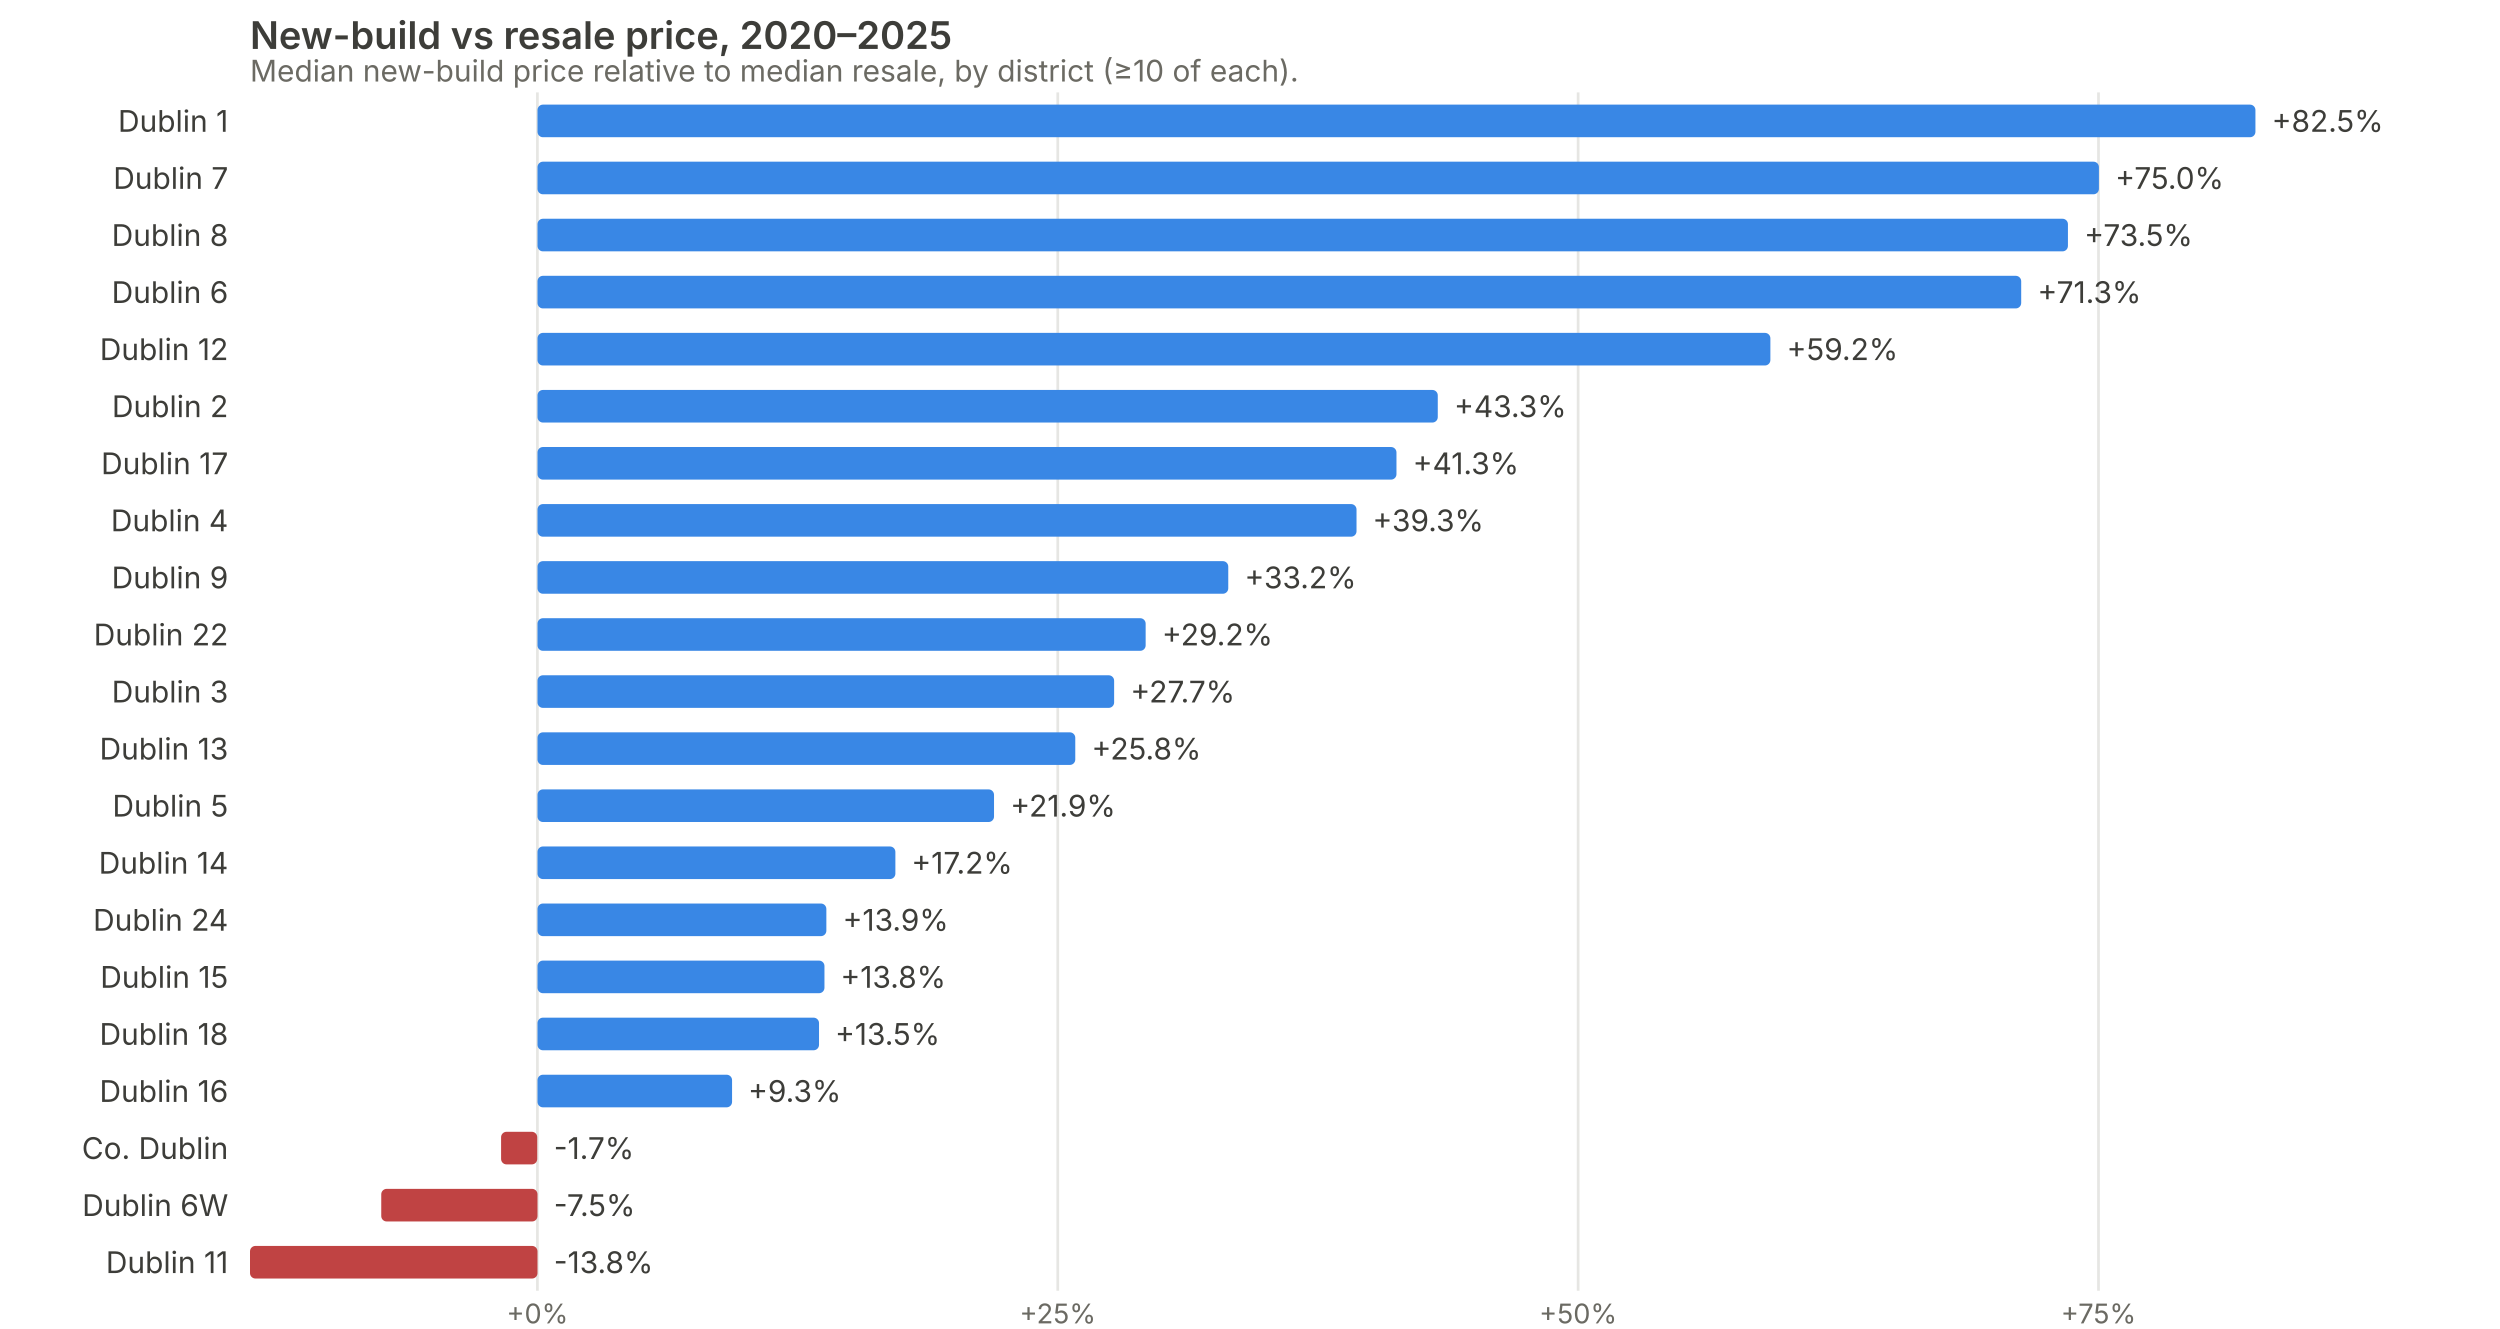
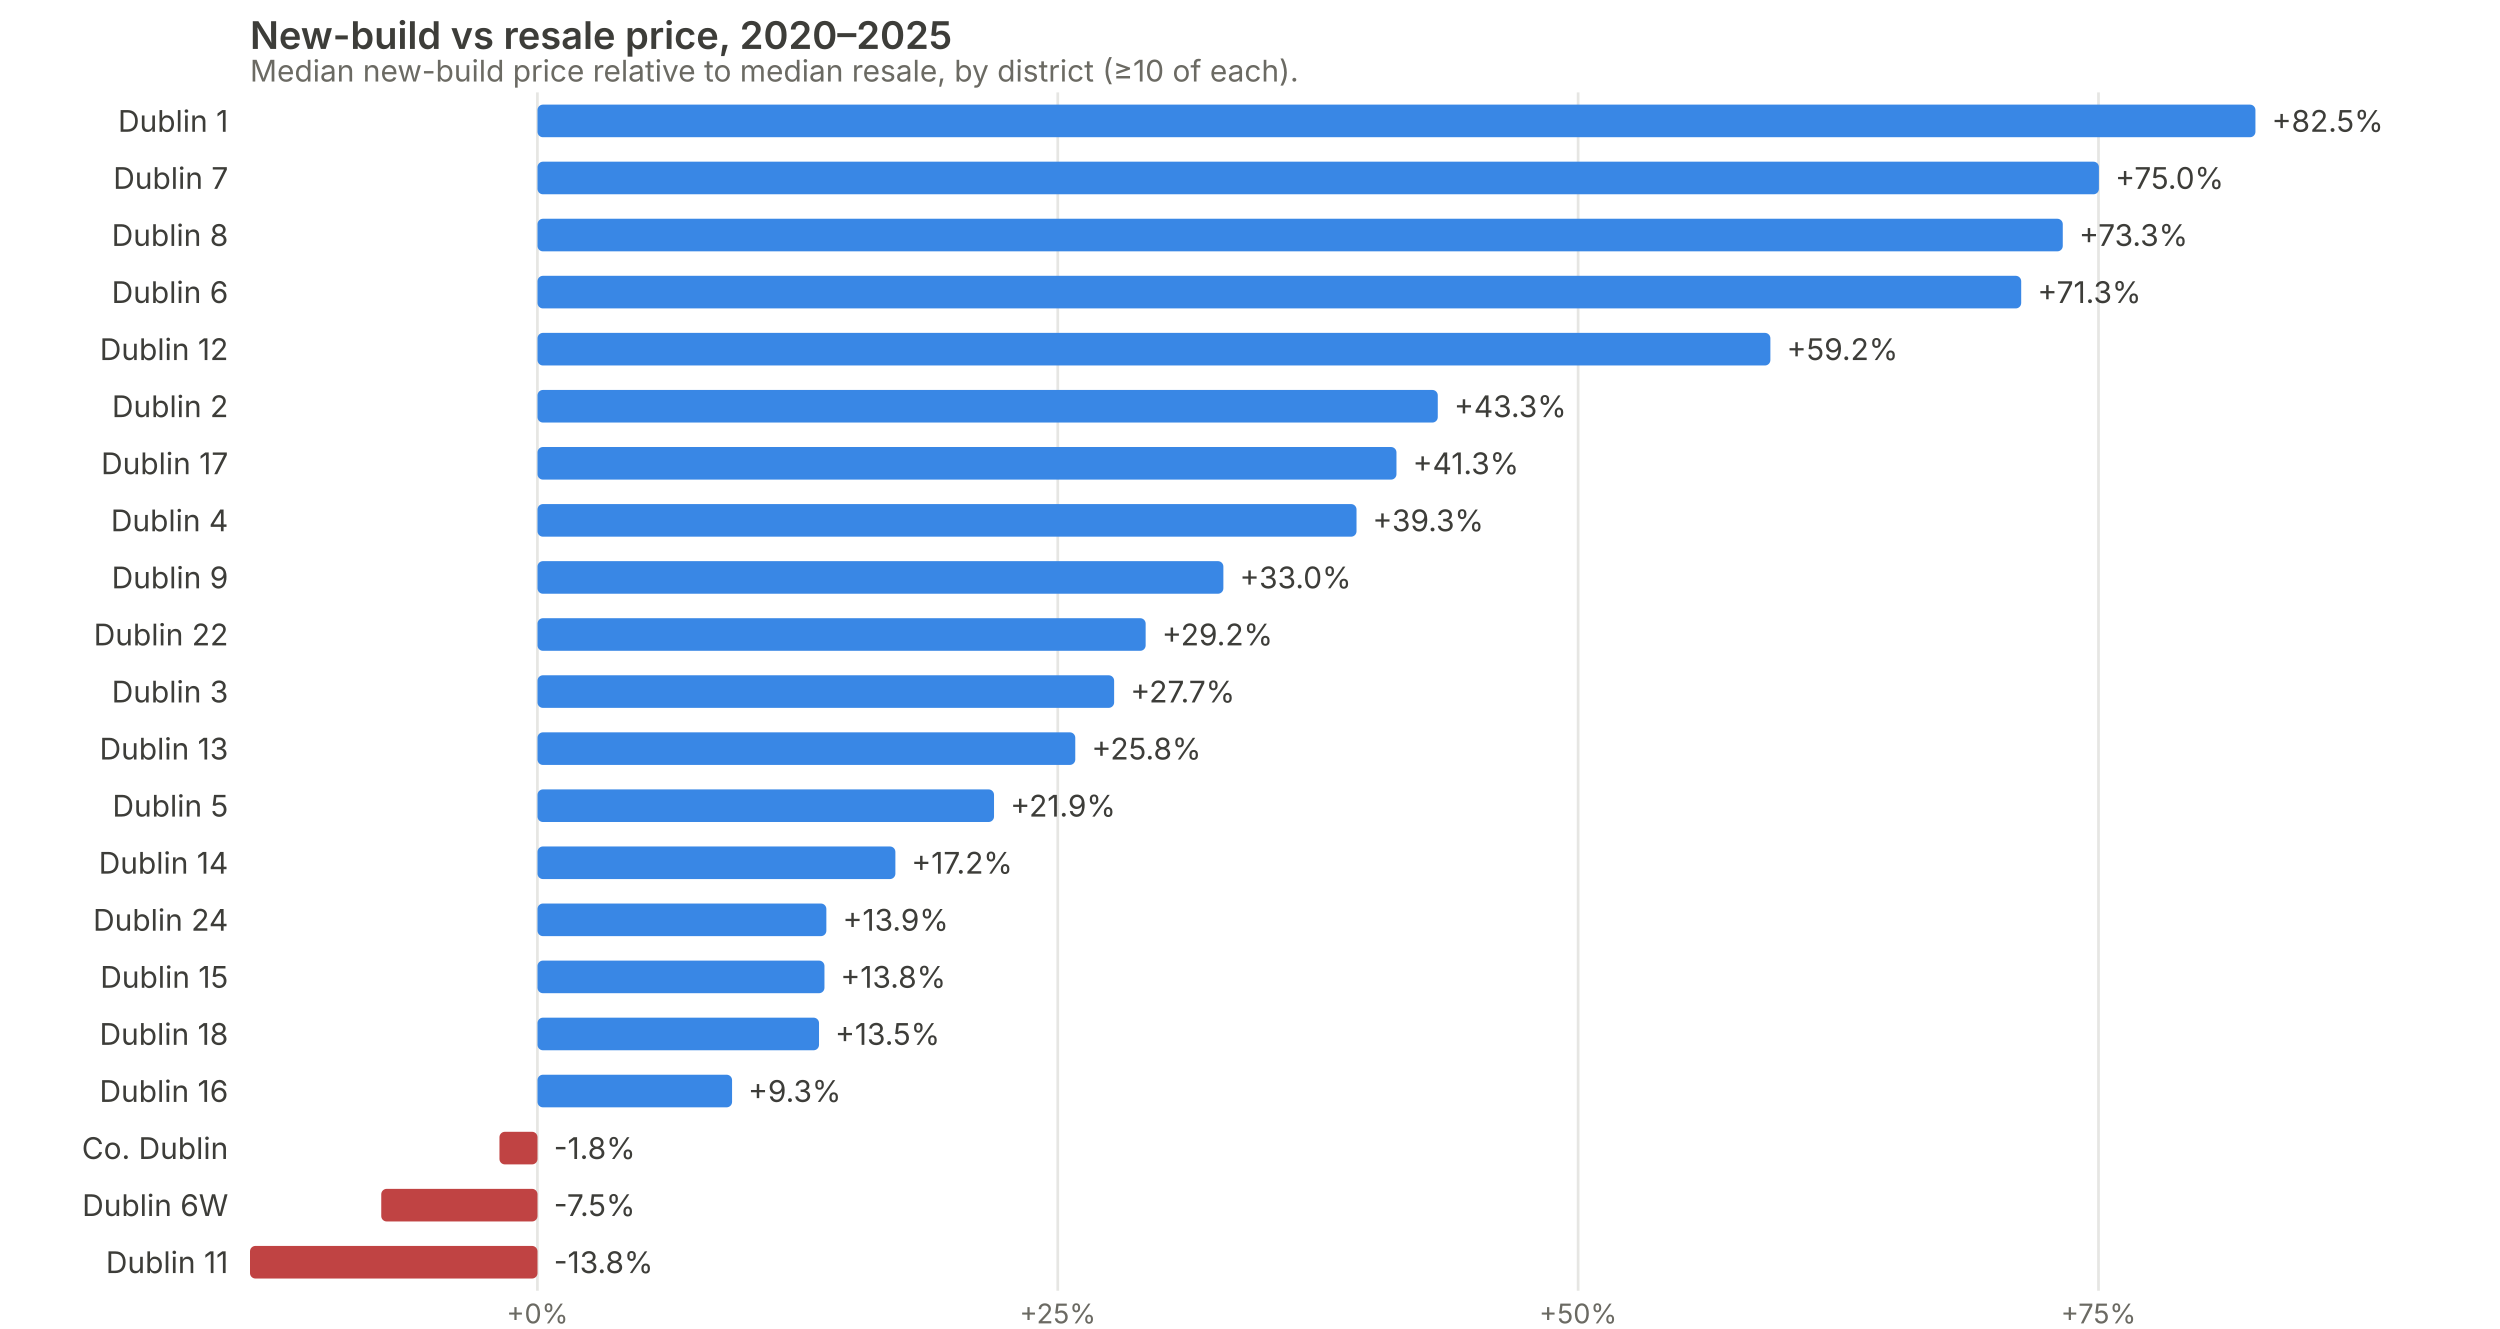
<svg xmlns="http://www.w3.org/2000/svg" width="920" height="489" font-family="system-ui, -apple-system, 'Segoe UI', sans-serif">
  <text x="92" y="18" font-size="14" font-weight="600" fill="#3d3d39">New-build vs resale price, 2020–2025</text>
  <text x="92" y="30" font-size="11" fill="#6b6a63">Median new-build price relative to median resale, by district (≥10 of each).</text>
  <line x1="197.766" y1="34" x2="197.766" y2="475" stroke="#e6e6e3" />
  <text x="197.766" y="487" text-anchor="middle" fill="#6b6a63" font-size="10">+0%</text>
  <line x1="389.26" y1="34" x2="389.26" y2="475" stroke="#e6e6e3" />
  <text x="389.26" y="487" text-anchor="middle" fill="#6b6a63" font-size="10">+25%</text>
  <line x1="580.754" y1="34" x2="580.754" y2="475" stroke="#e6e6e3" />
  <text x="580.754" y="487" text-anchor="middle" fill="#6b6a63" font-size="10">+50%</text>
  <line x1="772.248" y1="34" x2="772.248" y2="475" stroke="#e6e6e3" />
  <text x="772.248" y="487" text-anchor="middle" fill="#6b6a63" font-size="10">+75%</text>
  <text x="84" y="48.5" text-anchor="end" fill="#3d3d39" font-size="11">Dublin 1</text>
  <rect x="197.8" y="38.5" width="632.2" height="12" rx="2" fill="#3987e5" />
  <text x="836.0" y="48.5" fill="#3d3d39" font-size="11">+82.5%</text>
  <text x="84" y="69.5" text-anchor="end" fill="#3d3d39" font-size="11">Dublin 7</text>
  <rect x="197.8" y="59.5" width="574.6" height="12" rx="2" fill="#3987e5" />
  <text x="778.4" y="69.5" fill="#3d3d39" font-size="11">+75.0%</text>
  <text x="84" y="90.5" text-anchor="end" fill="#3d3d39" font-size="11">Dublin 8</text>
-   <rect x="197.8" y="80.5" width="563.2" height="12" rx="2" fill="#3987e5" />
-   <text x="767.0" y="90.5" fill="#3d3d39" font-size="11">+73.5%</text>
+   <rect x="197.8" y="80.5" width="561.3" height="12" rx="2" fill="#3987e5" />
+   <text x="765.1" y="90.5" fill="#3d3d39" font-size="11">+73.3%</text>
  <text x="84" y="111.5" text-anchor="end" fill="#3d3d39" font-size="11">Dublin 6</text>
  <rect x="197.8" y="101.5" width="546.0" height="12" rx="2" fill="#3987e5" />
  <text x="749.8" y="111.5" fill="#3d3d39" font-size="11">+71.3%</text>
  <text x="84" y="132.5" text-anchor="end" fill="#3d3d39" font-size="11">Dublin 12</text>
  <rect x="197.8" y="122.5" width="453.7" height="12" rx="2" fill="#3987e5" />
  <text x="657.5" y="132.5" fill="#3d3d39" font-size="11">+59.2%</text>
  <text x="84" y="153.5" text-anchor="end" fill="#3d3d39" font-size="11">Dublin 2</text>
  <rect x="197.8" y="143.5" width="331.3" height="12" rx="2" fill="#3987e5" />
  <text x="535.1" y="153.5" fill="#3d3d39" font-size="11">+43.3%</text>
  <text x="84" y="174.5" text-anchor="end" fill="#3d3d39" font-size="11">Dublin 17</text>
  <rect x="197.8" y="164.5" width="316.1" height="12" rx="2" fill="#3987e5" />
  <text x="519.9" y="174.5" fill="#3d3d39" font-size="11">+41.3%</text>
  <text x="84" y="195.5" text-anchor="end" fill="#3d3d39" font-size="11">Dublin 4</text>
  <rect x="197.8" y="185.5" width="301.4" height="12" rx="2" fill="#3987e5" />
  <text x="505.1" y="195.5" fill="#3d3d39" font-size="11">+39.3%</text>
  <text x="84" y="216.5" text-anchor="end" fill="#3d3d39" font-size="11">Dublin 9</text>
-   <rect x="197.8" y="206.5" width="254.2" height="12" rx="2" fill="#3987e5" />
-   <text x="458.0" y="216.5" fill="#3d3d39" font-size="11">+33.2%</text>
+   <rect x="197.8" y="206.5" width="252.4" height="12" rx="2" fill="#3987e5" />
+   <text x="456.2" y="216.5" fill="#3d3d39" font-size="11">+33.0%</text>
  <text x="84" y="237.5" text-anchor="end" fill="#3d3d39" font-size="11">Dublin 22</text>
  <rect x="197.8" y="227.5" width="223.8" height="12" rx="2" fill="#3987e5" />
  <text x="427.6" y="237.5" fill="#3d3d39" font-size="11">+29.2%</text>
  <text x="84" y="258.5" text-anchor="end" fill="#3d3d39" font-size="11">Dublin 3</text>
  <rect x="197.8" y="248.5" width="212.2" height="12" rx="2" fill="#3987e5" />
  <text x="416.0" y="258.5" fill="#3d3d39" font-size="11">+27.7%</text>
  <text x="84" y="279.5" text-anchor="end" fill="#3d3d39" font-size="11">Dublin 13</text>
  <rect x="197.8" y="269.5" width="197.9" height="12" rx="2" fill="#3987e5" />
  <text x="401.7" y="279.5" fill="#3d3d39" font-size="11">+25.8%</text>
  <text x="84" y="300.5" text-anchor="end" fill="#3d3d39" font-size="11">Dublin 5</text>
  <rect x="197.8" y="290.5" width="168.0" height="12" rx="2" fill="#3987e5" />
  <text x="371.8" y="300.5" fill="#3d3d39" font-size="11">+21.9%</text>
  <text x="84" y="321.5" text-anchor="end" fill="#3d3d39" font-size="11">Dublin 14</text>
  <rect x="197.8" y="311.5" width="131.7" height="12" rx="2" fill="#3987e5" />
  <text x="335.4" y="321.5" fill="#3d3d39" font-size="11">+17.2%</text>
  <text x="84" y="342.5" text-anchor="end" fill="#3d3d39" font-size="11">Dublin 24</text>
  <rect x="197.8" y="332.5" width="106.3" height="12" rx="2" fill="#3987e5" />
  <text x="310.1" y="342.5" fill="#3d3d39" font-size="11">+13.9%</text>
  <text x="84" y="363.5" text-anchor="end" fill="#3d3d39" font-size="11">Dublin 15</text>
  <rect x="197.8" y="353.5" width="105.6" height="12" rx="2" fill="#3987e5" />
  <text x="309.3" y="363.5" fill="#3d3d39" font-size="11">+13.8%</text>
  <text x="84" y="384.5" text-anchor="end" fill="#3d3d39" font-size="11">Dublin 18</text>
  <rect x="197.8" y="374.5" width="103.6" height="12" rx="2" fill="#3987e5" />
  <text x="307.3" y="384.5" fill="#3d3d39" font-size="11">+13.5%</text>
  <text x="84" y="405.5" text-anchor="end" fill="#3d3d39" font-size="11">Dublin 16</text>
  <rect x="197.8" y="395.5" width="71.6" height="12" rx="2" fill="#3987e5" />
  <text x="275.3" y="405.5" fill="#3d3d39" font-size="11">+9.3%</text>
  <text x="84" y="426.5" text-anchor="end" fill="#3d3d39" font-size="11">Co. Dublin</text>
-   <rect x="184.4" y="416.5" width="13.3" height="12" rx="2" fill="#c04343" />
-   <text x="203.8" y="426.5" fill="#3d3d39" font-size="11">-1.7%</text>
+   <rect x="183.8" y="416.5" width="14.0" height="12" rx="2" fill="#c04343" />
+   <text x="203.8" y="426.5" fill="#3d3d39" font-size="11">-1.8%</text>
  <text x="84" y="447.5" text-anchor="end" fill="#3d3d39" font-size="11">Dublin 6W</text>
  <rect x="140.3" y="437.5" width="57.5" height="12" rx="2" fill="#c04343" />
  <text x="203.8" y="447.5" fill="#3d3d39" font-size="11">-7.5%</text>
  <text x="84" y="468.5" text-anchor="end" fill="#3d3d39" font-size="11">Dublin 11</text>
  <rect x="92.0" y="458.5" width="105.8" height="12" rx="2" fill="#c04343" />
  <text x="203.8" y="468.5" fill="#3d3d39" font-size="11">-13.8%</text>
</svg>
